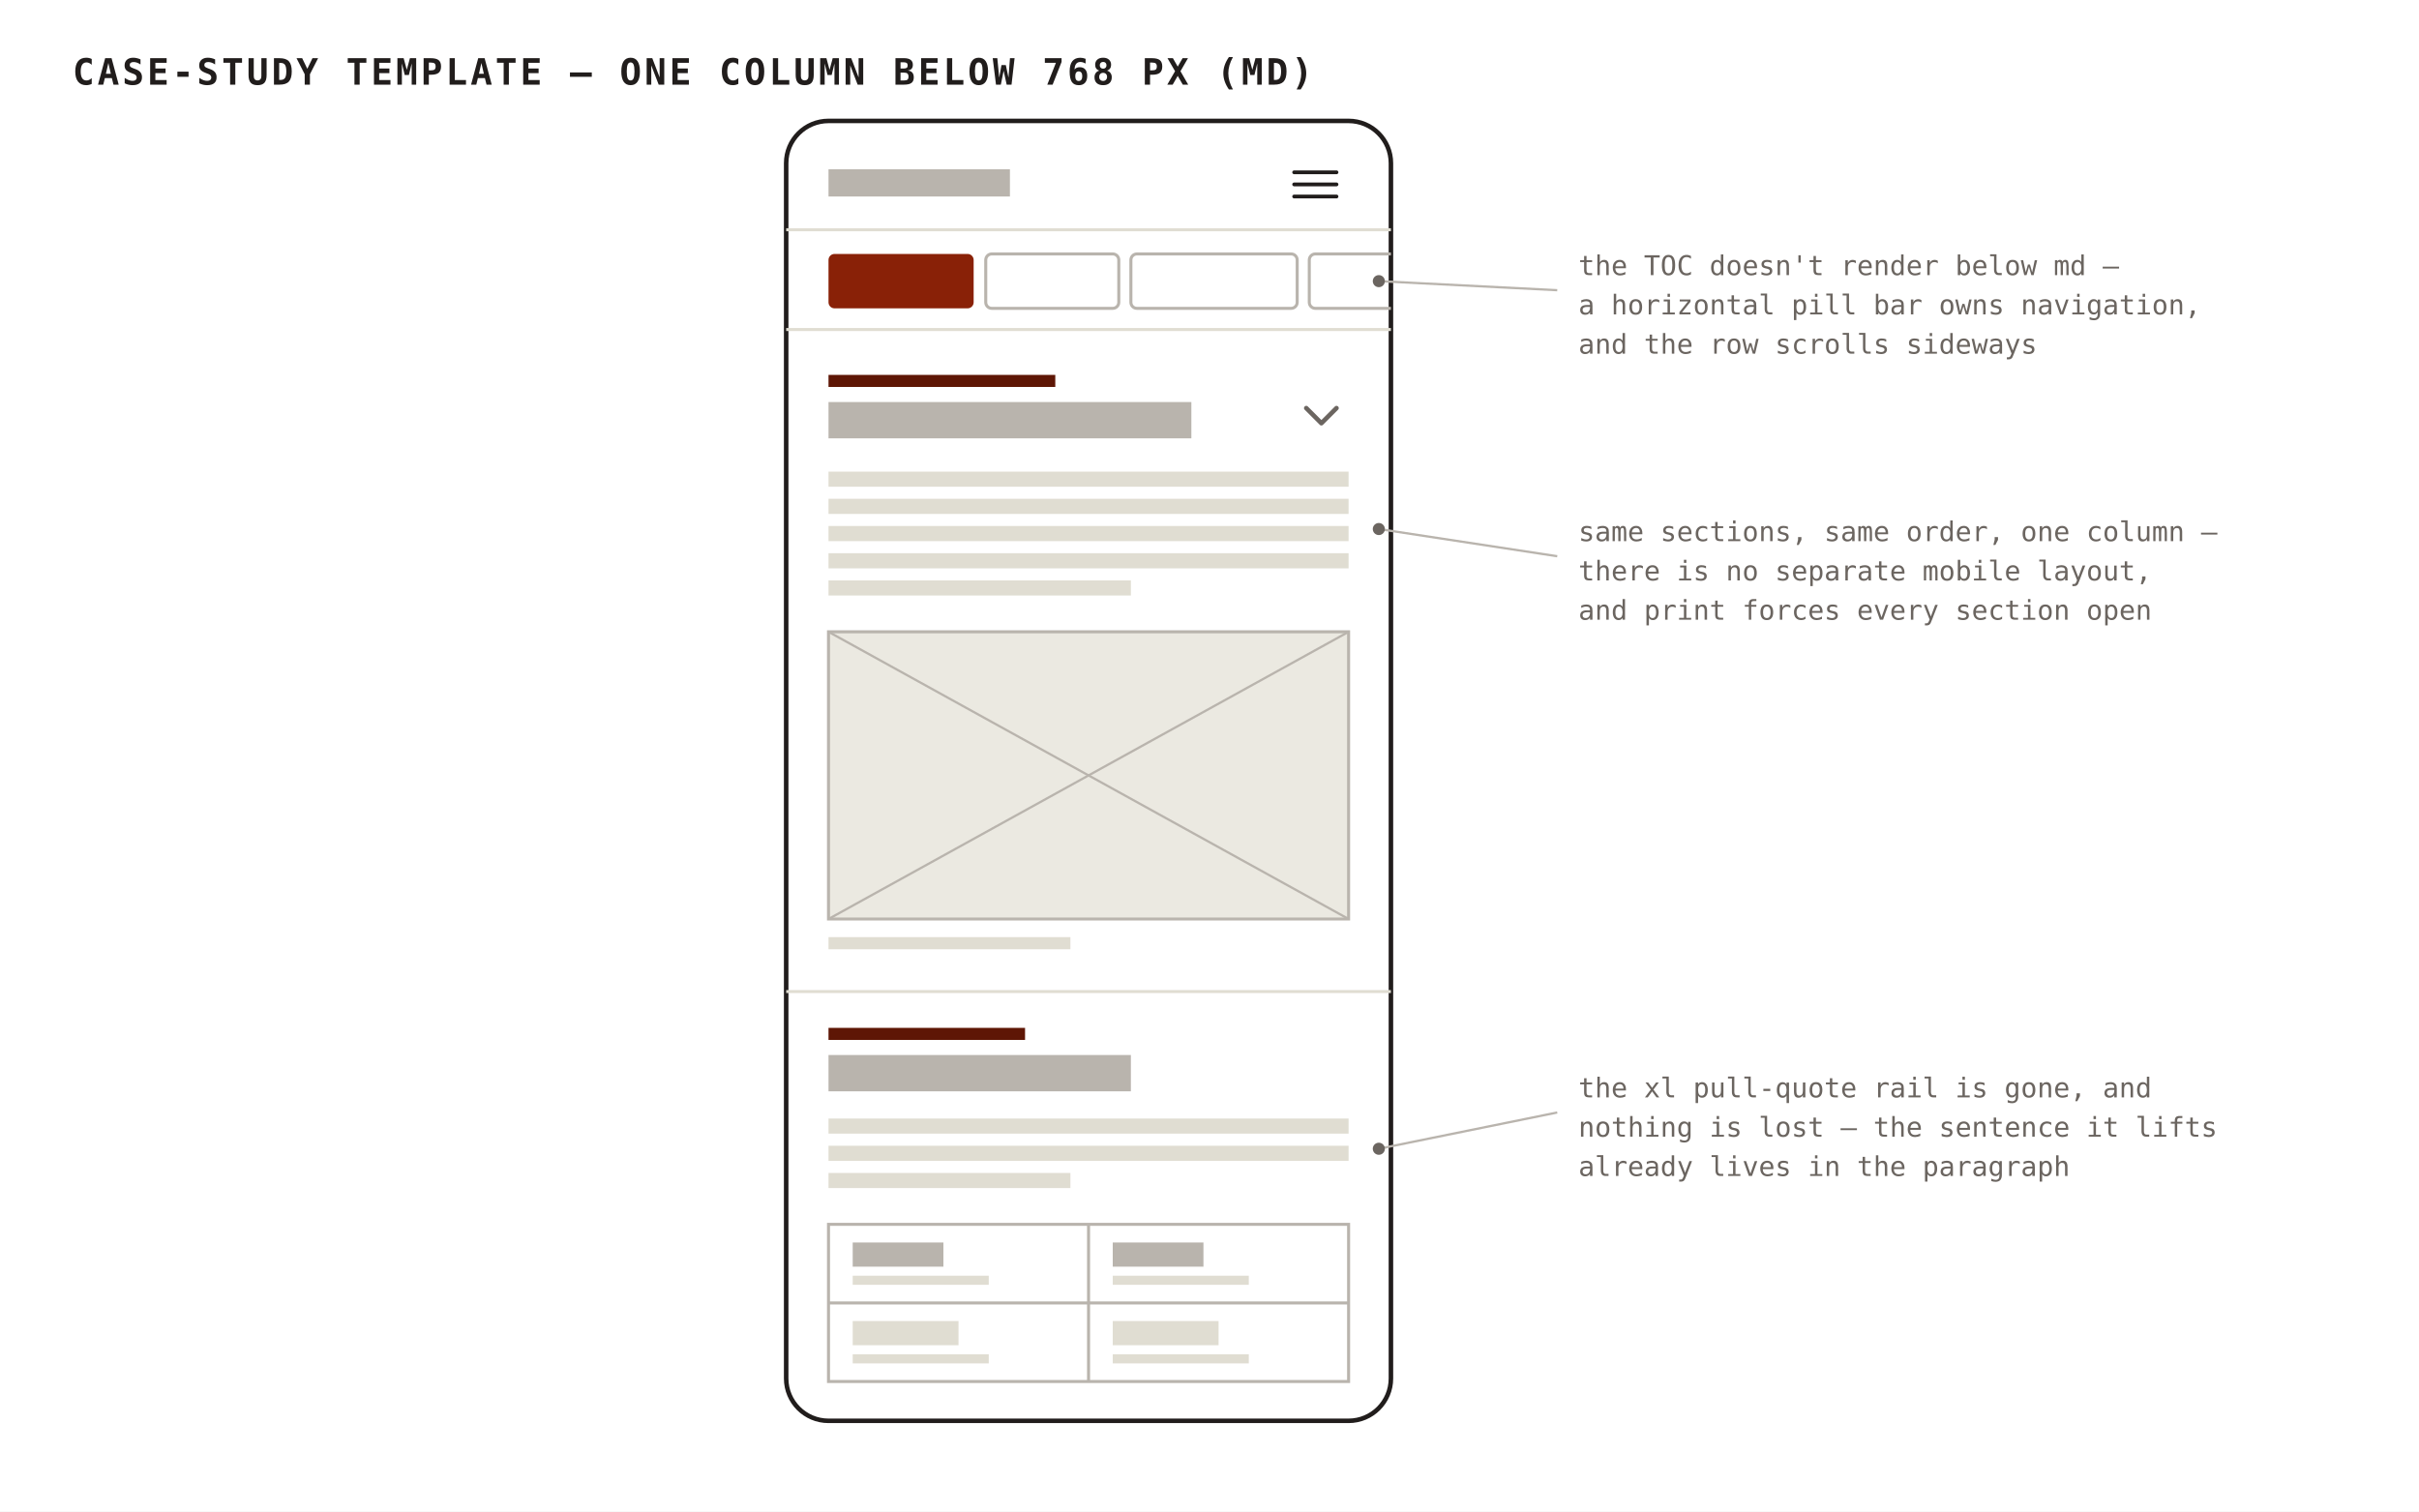
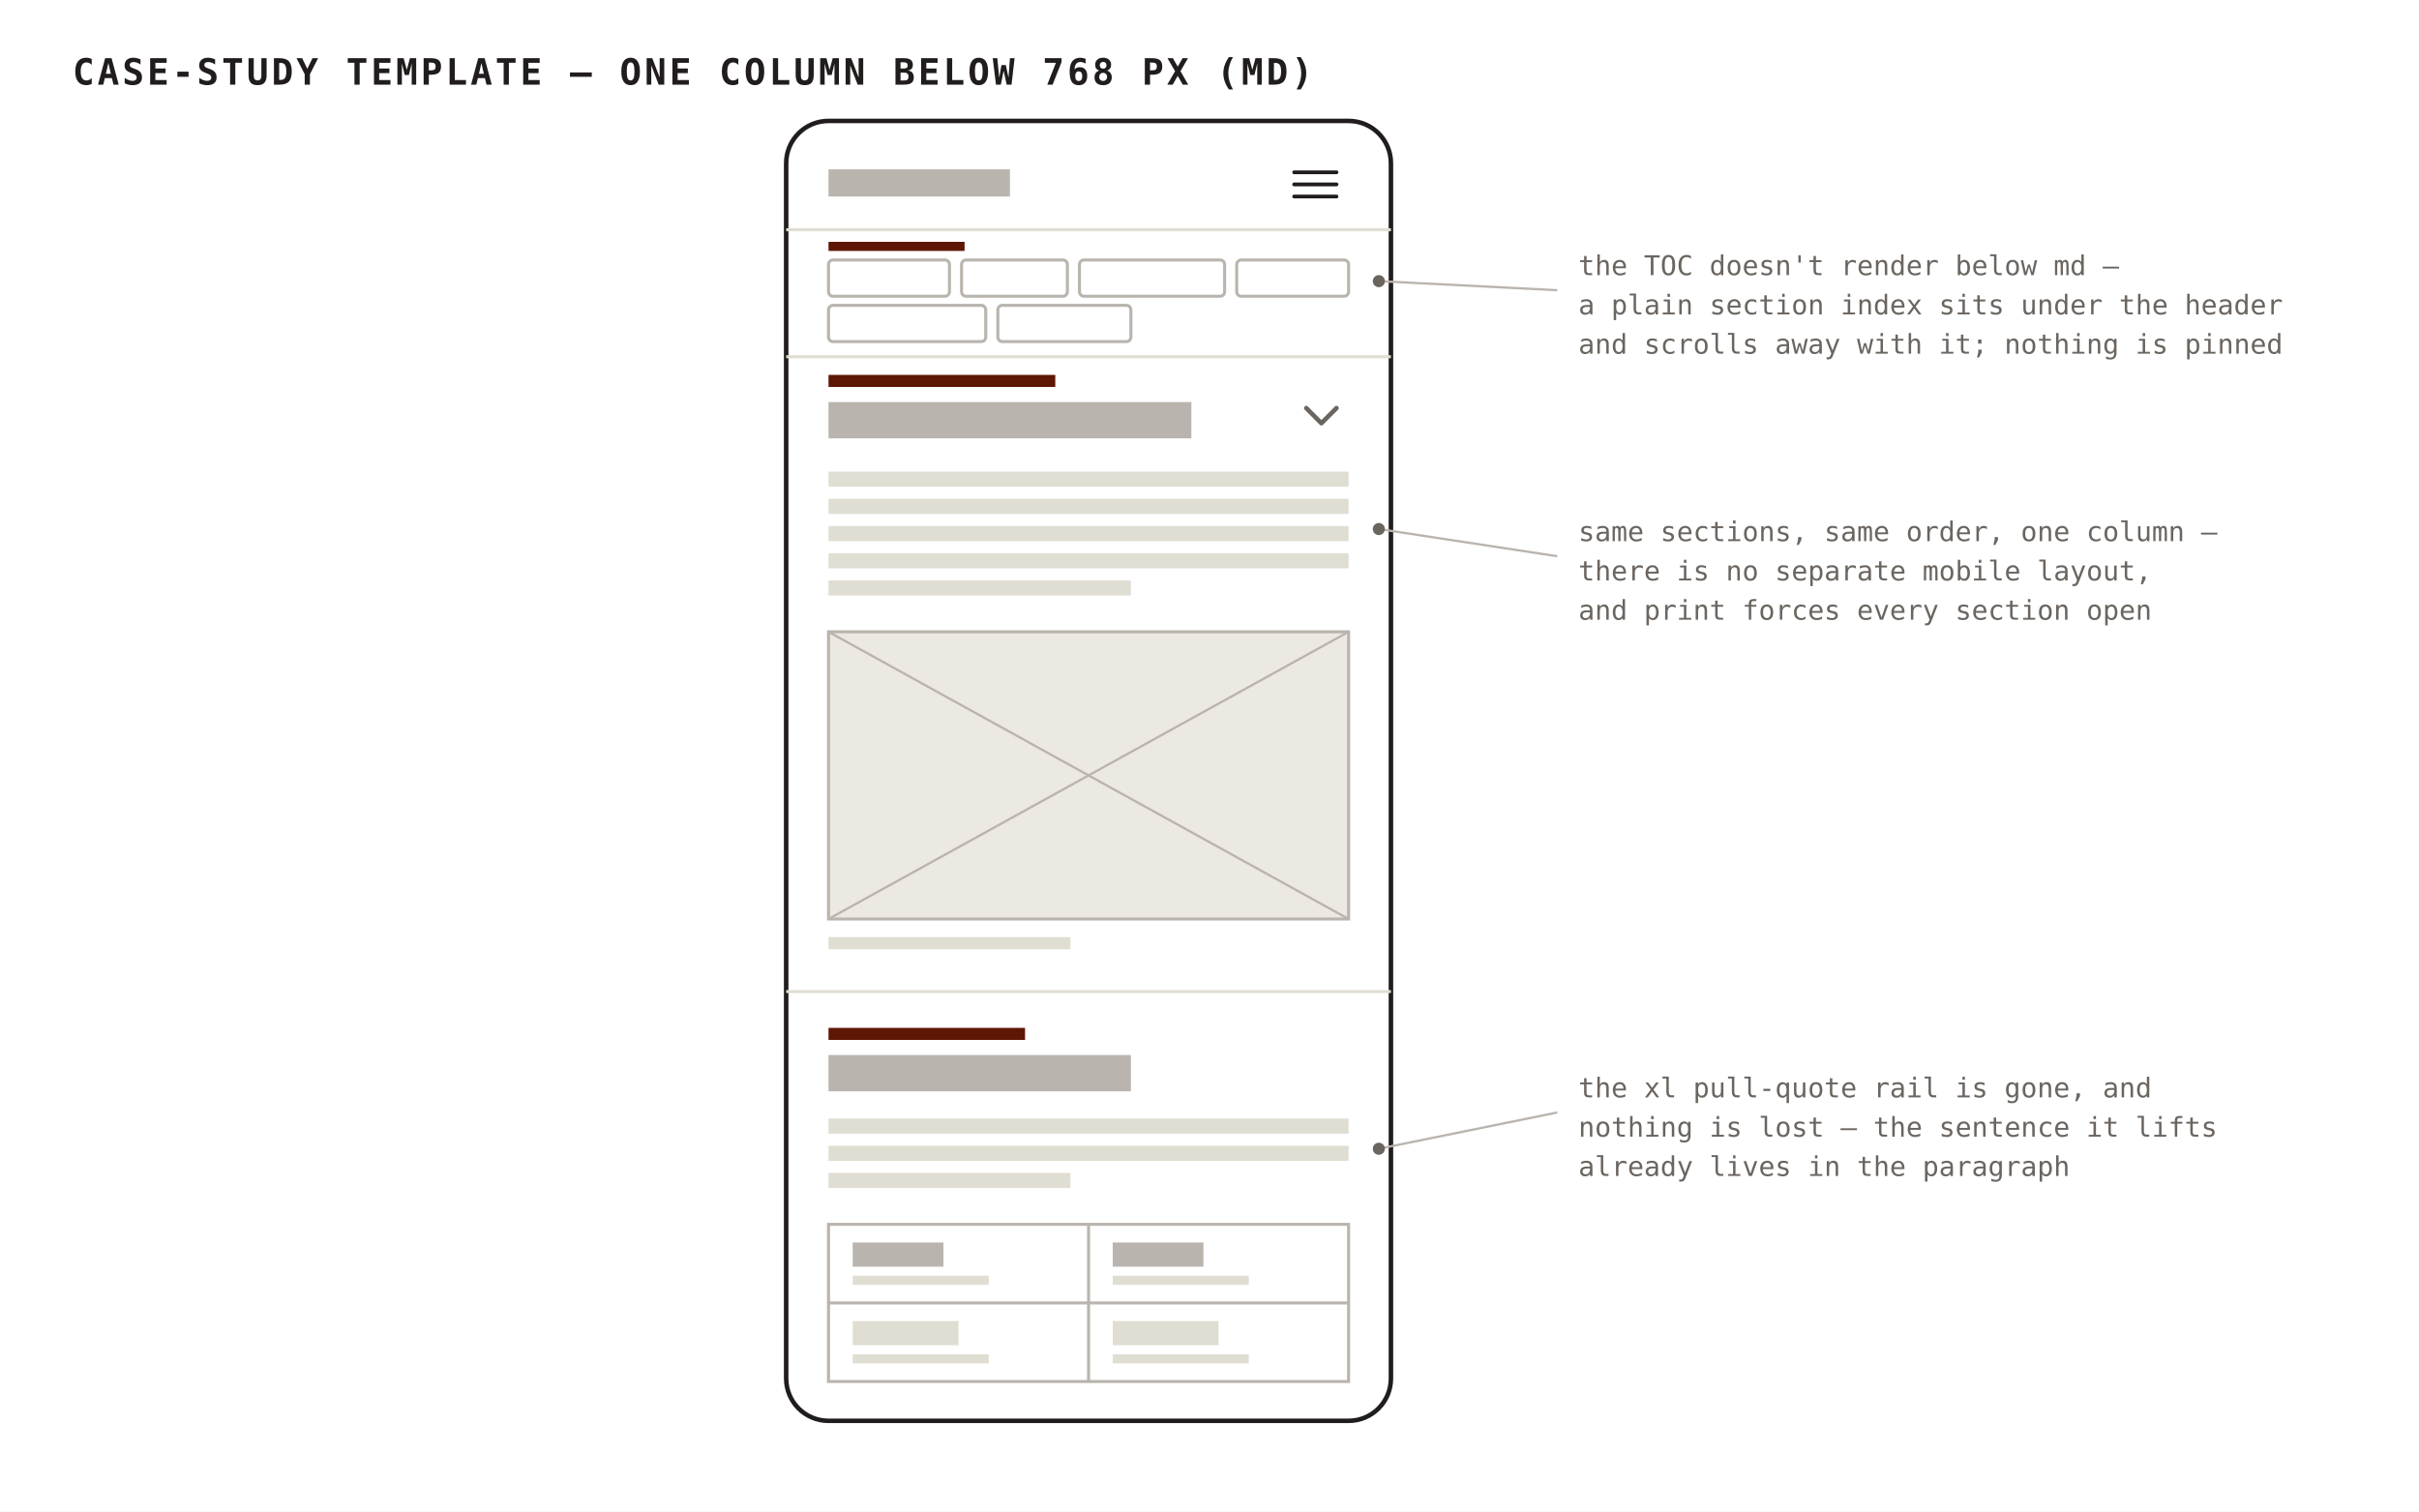
<svg xmlns="http://www.w3.org/2000/svg" viewBox="0 0 1600 1000" font-family="ui-monospace, Consolas, Menlo, monospace">
  <rect width="1600" height="1000" fill="#ffffff" />
  <text x="48" y="56" font-size="24" font-weight="700" fill="#211d1c" letter-spacing="2">CASE-STUDY TEMPLATE — ONE COLUMN BELOW 768 PX (MD)</text>
  <defs>
    <clipPath id="phone-inner">
      <rect x="520" y="80" width="400" height="860" rx="28" />
    </clipPath>
  </defs>
  <rect x="520" y="80" width="400" height="860" rx="28" fill="#ffffff" stroke="#211d1c" stroke-width="3" />
  <g clip-path="url(#phone-inner)">
    <rect x="548" y="112" width="120" height="18" fill="#b9b4ad" />
    <line x1="856" y1="114" x2="884" y2="114" stroke="#211d1c" stroke-width="2.5" stroke-linecap="round" />
    <line x1="856" y1="122" x2="884" y2="122" stroke="#211d1c" stroke-width="2.5" stroke-linecap="round" />
    <line x1="856" y1="130" x2="884" y2="130" stroke="#211d1c" stroke-width="2.5" stroke-linecap="round" />
    <line x1="520" y1="152" x2="920" y2="152" stroke="#e0ddd2" stroke-width="2" />
-     <rect x="548" y="168" width="96" height="36" rx="4" fill="#892107" />
-     <rect x="652" y="168" width="88" height="36" rx="4" fill="none" stroke="#b9b4ad" stroke-width="2" />
-     <rect x="748" y="168" width="110" height="36" rx="4" fill="none" stroke="#b9b4ad" stroke-width="2" />
-     <rect x="866" y="168" width="120" height="36" rx="4" fill="none" stroke="#b9b4ad" stroke-width="2" />
-     <line x1="520" y1="218" x2="920" y2="218" stroke="#e0ddd2" stroke-width="2" />
+     <rect x="548" y="160" width="90" height="6" fill="#5e1605" />
+     <rect x="548" y="172" width="80" height="24" rx="3" fill="none" stroke="#b9b4ad" stroke-width="2" />
+     <rect x="636" y="172" width="70" height="24" rx="3" fill="none" stroke="#b9b4ad" stroke-width="2" />
+     <rect x="714" y="172" width="96" height="24" rx="3" fill="none" stroke="#b9b4ad" stroke-width="2" />
+     <rect x="818" y="172" width="74" height="24" rx="3" fill="none" stroke="#b9b4ad" stroke-width="2" />
+     <rect x="548" y="202" width="104" height="24" rx="3" fill="none" stroke="#b9b4ad" stroke-width="2" />
+     <rect x="660" y="202" width="88" height="24" rx="3" fill="none" stroke="#b9b4ad" stroke-width="2" />
+     <line x1="520" y1="236" x2="920" y2="236" stroke="#e0ddd2" stroke-width="2" />
    <rect x="548" y="248" width="150" height="8" fill="#5e1605" />
    <rect x="548" y="266" width="240" height="24" fill="#b9b4ad" />
    <path d="M864 270 l10 10 10 -10" fill="none" stroke="#6b6560" stroke-width="3" stroke-linecap="round" stroke-linejoin="round" />
    <rect x="548" y="312" width="344" height="10" fill="#e0ddd2" />
    <rect x="548" y="330" width="344" height="10" fill="#e0ddd2" />
    <rect x="548" y="348" width="344" height="10" fill="#e0ddd2" />
    <rect x="548" y="366" width="344" height="10" fill="#e0ddd2" />
    <rect x="548" y="384" width="200" height="10" fill="#e0ddd2" />
    <rect x="548" y="418" width="344" height="190" fill="#ebe9e1" stroke="#b9b4ad" stroke-width="2" />
    <line x1="548" y1="418" x2="892" y2="608" stroke="#b9b4ad" stroke-width="1.5" />
    <line x1="892" y1="418" x2="548" y2="608" stroke="#b9b4ad" stroke-width="1.5" />
    <rect x="548" y="620" width="160" height="8" fill="#e0ddd2" />
    <line x1="520" y1="656" x2="920" y2="656" stroke="#e0ddd2" stroke-width="2" />
    <rect x="548" y="680" width="130" height="8" fill="#5e1605" />
    <rect x="548" y="698" width="200" height="24" fill="#b9b4ad" />
    <rect x="548" y="740" width="344" height="10" fill="#e0ddd2" />
    <rect x="548" y="758" width="344" height="10" fill="#e0ddd2" />
    <rect x="548" y="776" width="160" height="10" fill="#e0ddd2" />
    <rect x="548" y="810" width="344" height="104" fill="none" stroke="#b9b4ad" stroke-width="2" />
    <line x1="720" y1="810" x2="720" y2="914" stroke="#b9b4ad" stroke-width="2" />
    <line x1="548" y1="862" x2="892" y2="862" stroke="#b9b4ad" stroke-width="2" />
    <rect x="564" y="822" width="60" height="16" fill="#b9b4ad" />
    <rect x="564" y="844" width="90" height="6" fill="#e0ddd2" />
    <rect x="736" y="822" width="60" height="16" fill="#b9b4ad" />
    <rect x="736" y="844" width="90" height="6" fill="#e0ddd2" />
    <rect x="564" y="874" width="70" height="16" fill="#e0ddd2" />
    <rect x="564" y="896" width="90" height="6" fill="#e0ddd2" />
    <rect x="736" y="874" width="70" height="16" fill="#e0ddd2" />
    <rect x="736" y="896" width="90" height="6" fill="#e0ddd2" />
  </g>
  <line x1="1030" y1="192" x2="912" y2="186" stroke="#b9b4ad" stroke-width="1.5" />
  <circle cx="912" cy="186" r="4" fill="#6b6560" />
  <text x="1044" y="182" font-size="18" fill="#6b6560">the TOC doesn't render below md —</text>
-   <text x="1044" y="208" font-size="18" fill="#6b6560">a horizontal pill bar owns navigation,</text>
-   <text x="1044" y="234" font-size="18" fill="#6b6560">and the row scrolls sideways</text>
+   <text x="1044" y="208" font-size="18" fill="#6b6560">a plain section index sits under the header</text>
+   <text x="1044" y="234" font-size="18" fill="#6b6560">and scrolls away with it; nothing is pinned</text>
  <line x1="1030" y1="368" x2="912" y2="350" stroke="#b9b4ad" stroke-width="1.5" />
  <circle cx="912" cy="350" r="4" fill="#6b6560" />
  <text x="1044" y="358" font-size="18" fill="#6b6560">same sections, same order, one column —</text>
  <text x="1044" y="384" font-size="18" fill="#6b6560">there is no separate mobile layout,</text>
  <text x="1044" y="410" font-size="18" fill="#6b6560">and print forces every section open</text>
  <line x1="1030" y1="736" x2="912" y2="760" stroke="#b9b4ad" stroke-width="1.5" />
  <circle cx="912" cy="760" r="4" fill="#6b6560" />
  <text x="1044" y="726" font-size="18" fill="#6b6560">the xl pull-quote rail is gone, and</text>
  <text x="1044" y="752" font-size="18" fill="#6b6560">nothing is lost — the sentence it lifts</text>
  <text x="1044" y="778" font-size="18" fill="#6b6560">already lives in the paragraph</text>
</svg>
